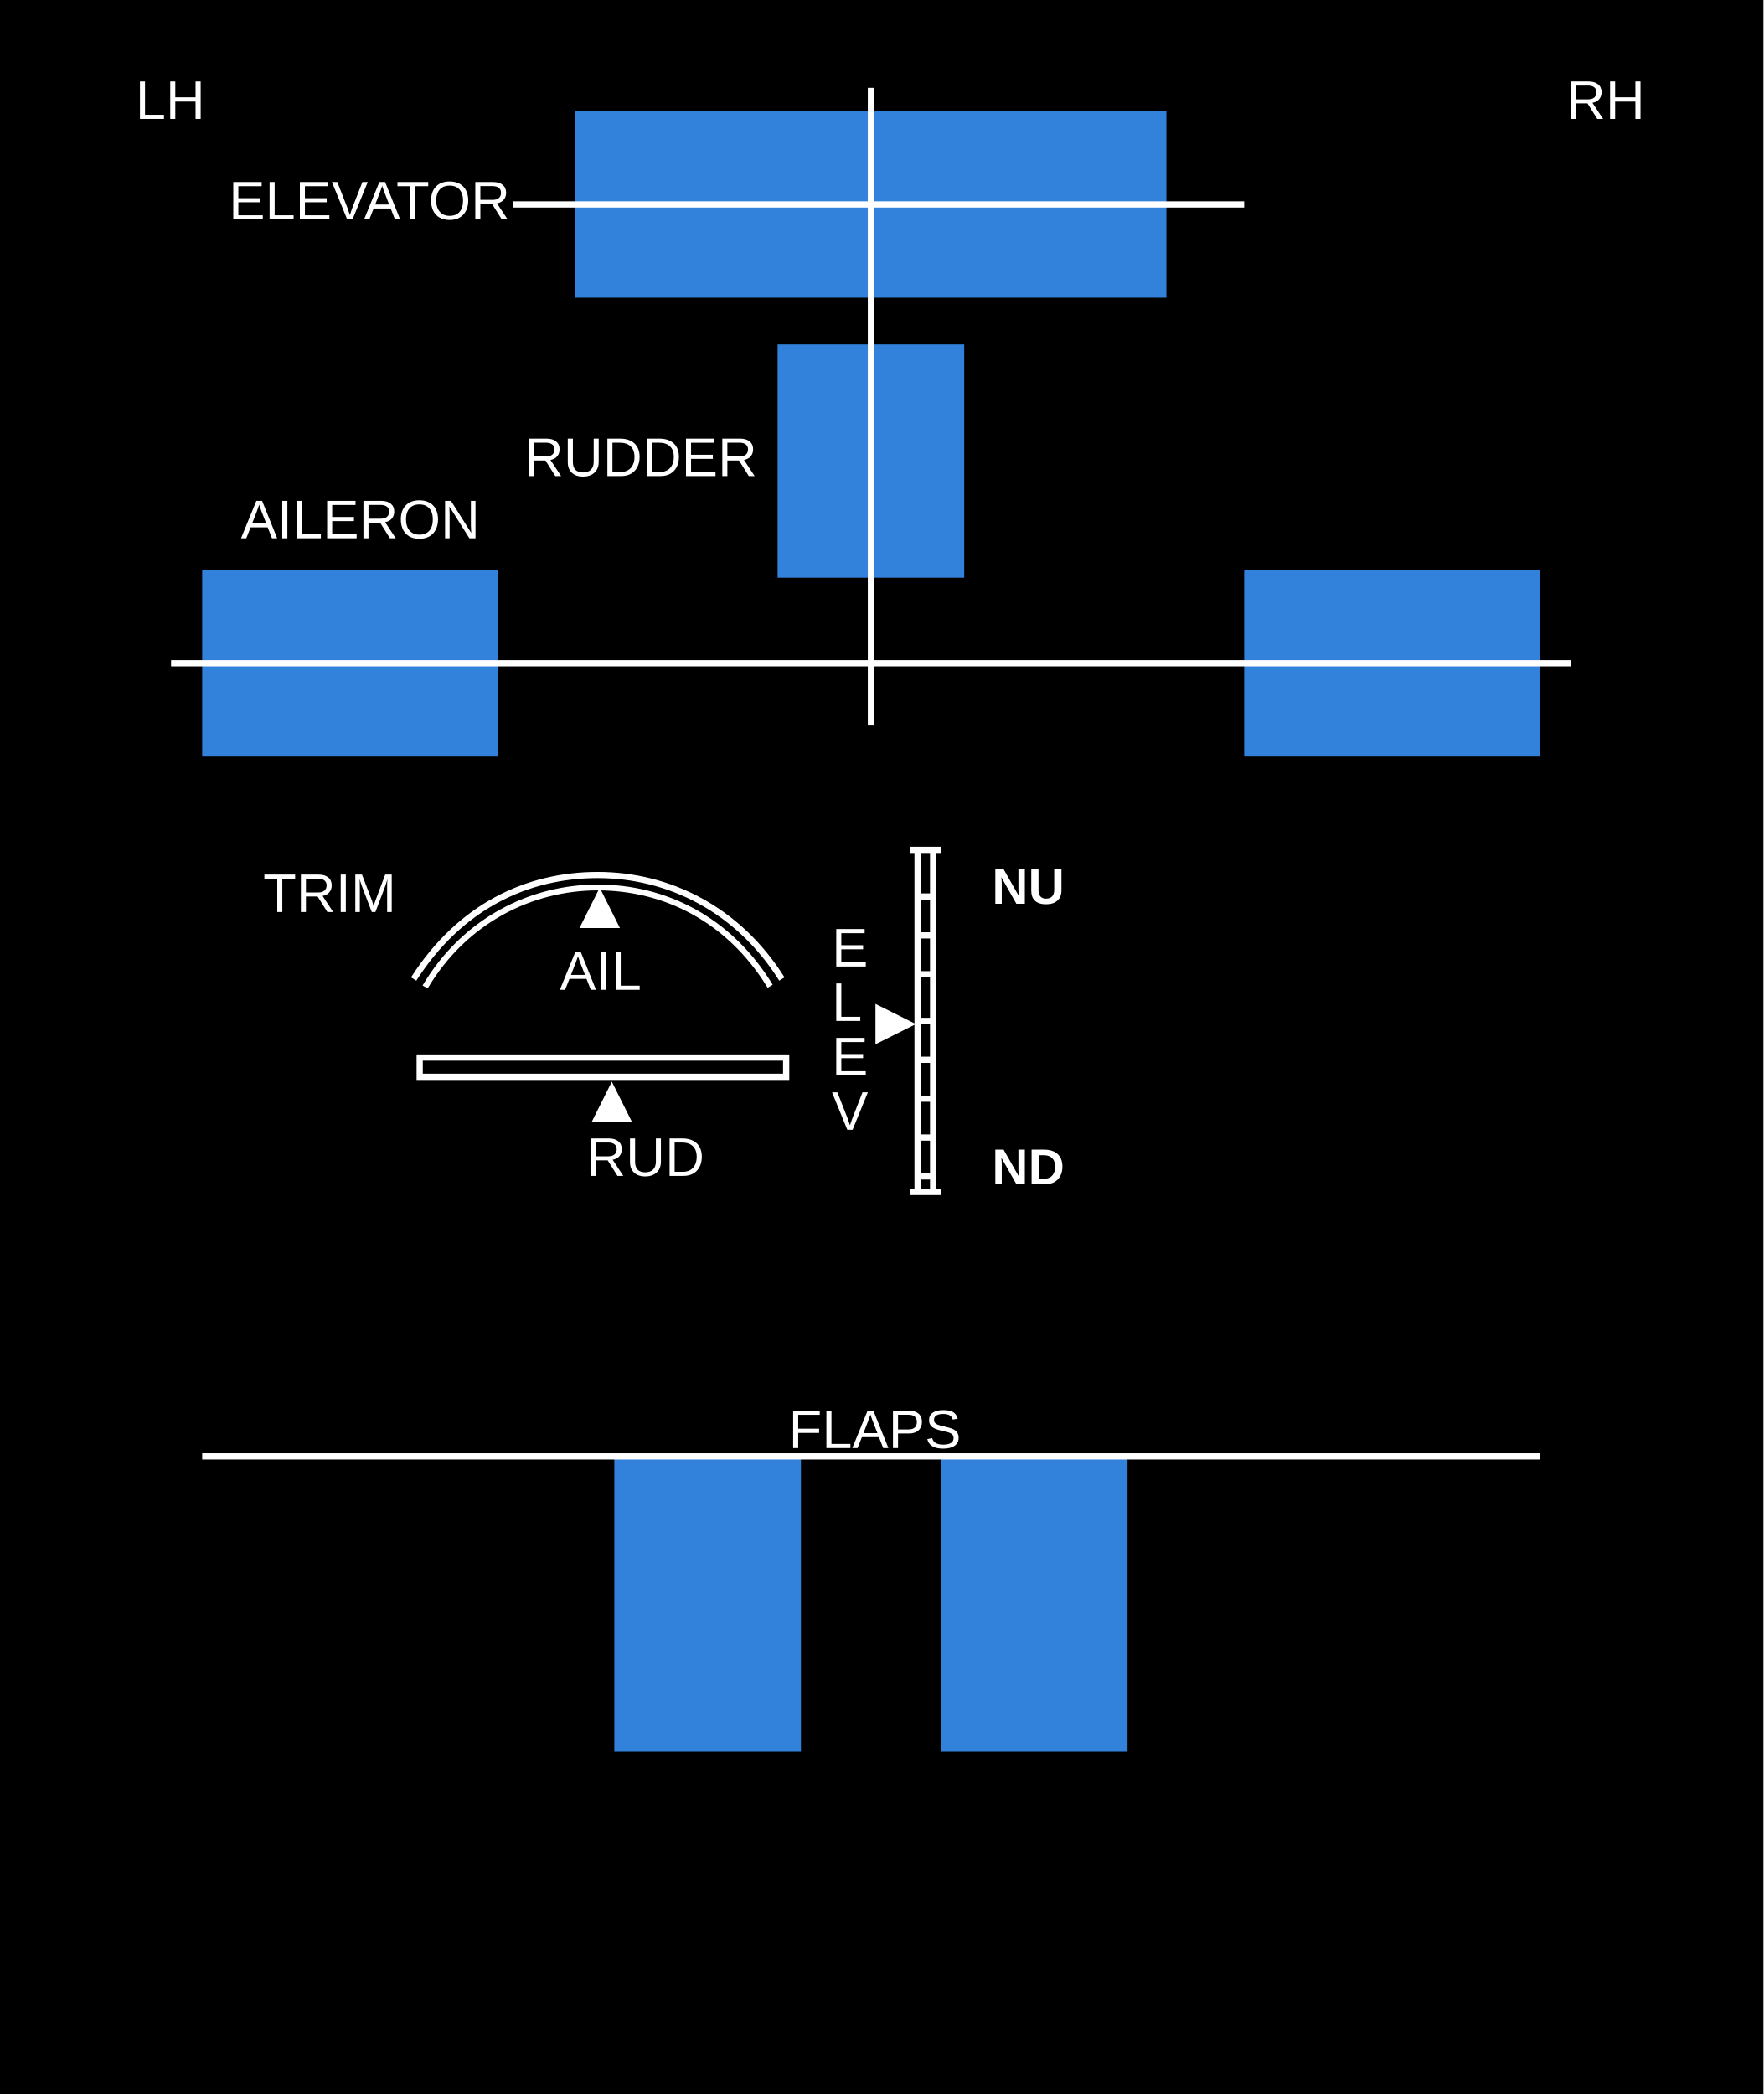
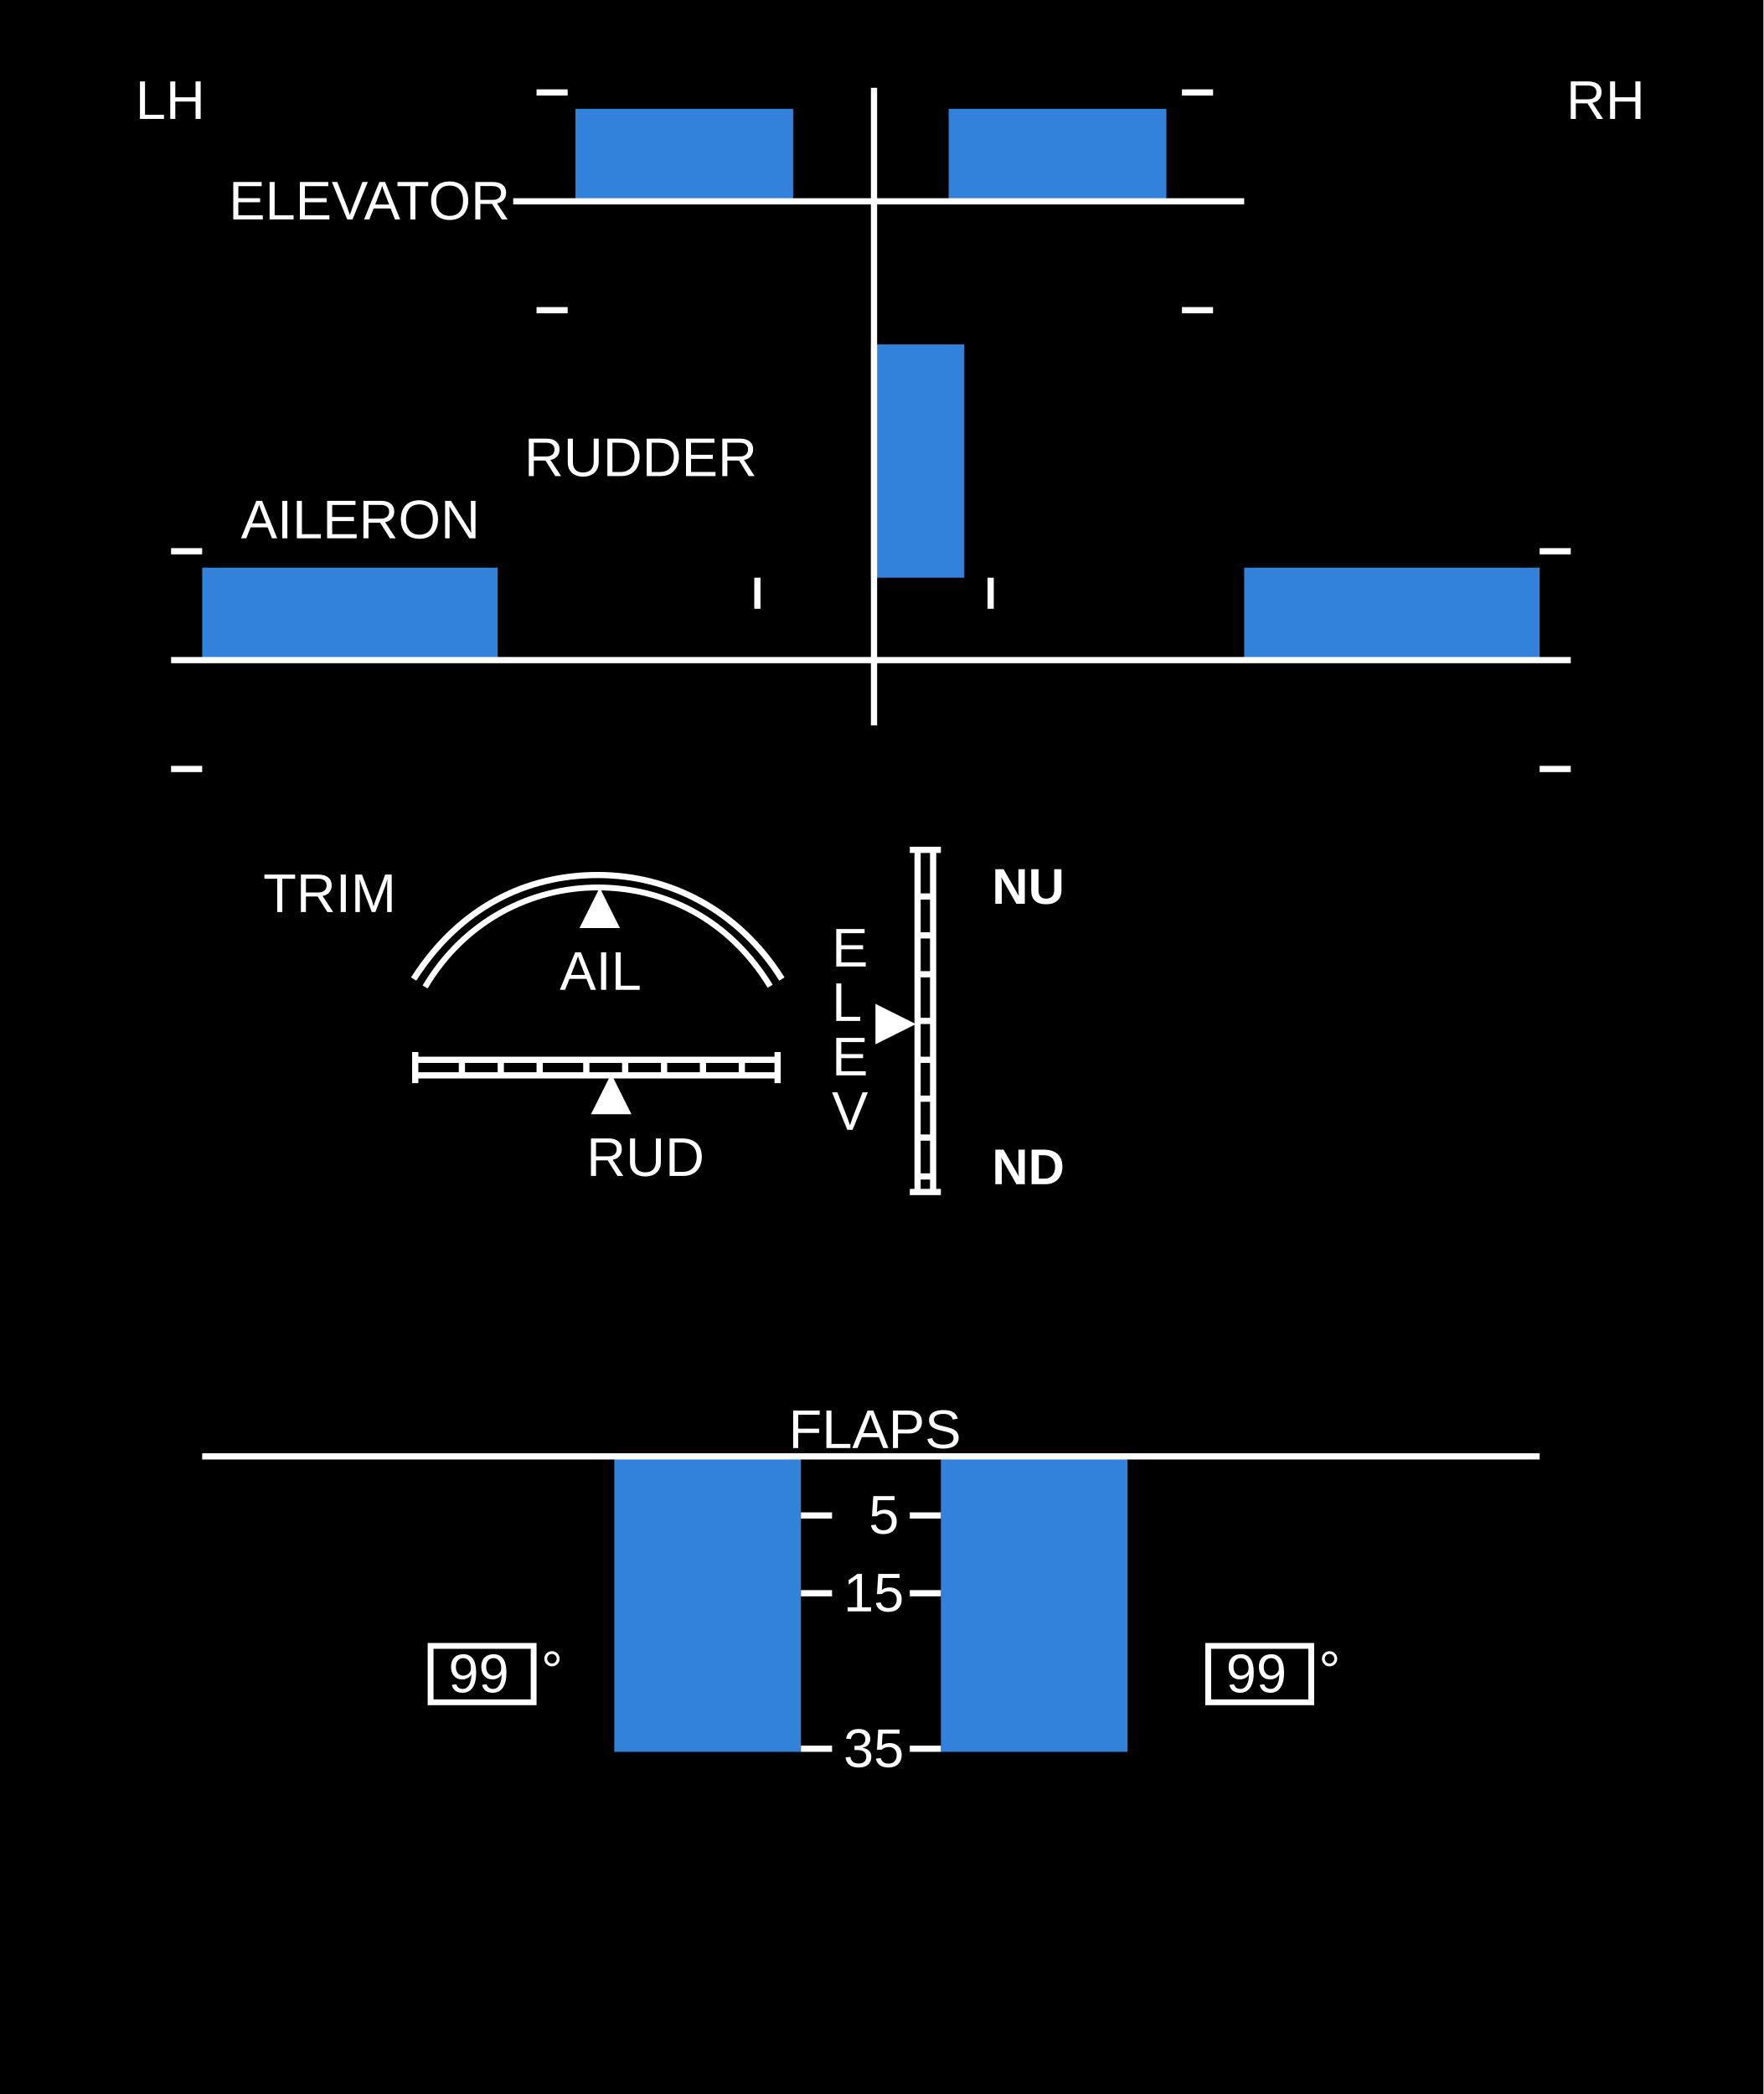
<svg xmlns="http://www.w3.org/2000/svg" viewBox="0 0 566.929 673.228" height="190mm" width="160mm" version="1.1" id="svg2">
  <defs id="defs6" />
  <rect y="1.3937162e-05" x="0" height="673.228" width="566.929" id="rect4268" style="fill:#000000;fill-opacity:1;stroke:none;stroke-width:3.796;stroke-miterlimit:4;stroke-dasharray:none;stroke-opacity:1" />
  <text xml:space="preserve" style="font-style:normal;font-variant:normal;font-weight:normal;font-stretch:normal;font-size:14.209px;line-height:125%;font-family:'Liberation Sans';-inkscape-font-specification:'Liberation Sans';text-align:start;letter-spacing:0px;word-spacing:0px;writing-mode:lr-tb;text-anchor:start;display:inline;fill:#ffffff;fill-opacity:1;stroke:none" x="318.92" y="290.571" id="textNu">
    <tspan style="font-style:normal;font-variant:normal;font-weight:bold;font-stretch:normal;font-size:16.146px;font-family:'Liberation Sans';-inkscape-font-specification:'Liberation Sans Bold';text-align:start;text-anchor:start" id="tspan3800-5-7-6-9-3-4" x="318.92" y="290.571">NU</tspan>
  </text>
  <text xml:space="preserve" style="font-style:normal;font-variant:normal;font-weight:normal;font-stretch:normal;font-size:14.209px;line-height:125%;font-family:'Liberation Sans';-inkscape-font-specification:'Liberation Sans';text-align:start;letter-spacing:0px;word-spacing:0px;writing-mode:lr-tb;text-anchor:start;display:inline;fill:#ffffff;fill-opacity:1;stroke:none" x="318.92" y="380.728" id="textNd">
    <tspan style="font-style:normal;font-variant:normal;font-weight:bold;font-stretch:normal;font-size:16.146px;font-family:'Liberation Sans';-inkscape-font-specification:'Liberation Sans Bold';text-align:start;text-anchor:start" id="tspan3800-5-7-6-9-3-4-0" x="318.92" y="380.728">ND</tspan>
  </text>
-   <rect transform="matrix(0,-1,1,0,0,0)" y="134.931" x="-346.2" height="117.822" width="6.196" id="rect4477-3" style="fill:none;fill-opacity:1;stroke:#ffffff;stroke-width:2;stroke-miterlimit:4;stroke-dasharray:none;stroke-opacity:1" />
-   <path id="trim_rudder" d="m 190.2,360.762 13,0 -6.5,-13 z" style="fill:#ffffff;fill-opacity:1;fill-rule:evenodd;stroke:none;stroke-width:4;stroke-linecap:butt;stroke-linejoin:miter;stroke-miterlimit:4;stroke-dasharray:none;stroke-opacity:1" />
+   <path id="trim_rudder" d="m 190,358.228 13,0 -6.5,-13 z" style="fill:#ffffff;fill-opacity:1;fill-rule:evenodd;stroke:none;stroke-width:4;stroke-linecap:butt;stroke-linejoin:miter;stroke-miterlimit:4;stroke-dasharray:none;stroke-opacity:1" />
  <g transform="matrix(1.003346,0,0,0.9921941,-221.3504,-126.8791)" id="g4368">
    <path style="fill:none;stroke:#ffffff;stroke-width:2;stroke-miterlimit:4;stroke-dasharray:none;stroke-opacity:1" d="m 353.155,445.114 c 14.813,-23.415 36.275,-33.705 58.997,-33.705 22.721,0 44.992,11.108 58.997,33.705" id="path4473-4-0-6-2-3" />
    <path style="fill:none;stroke:#ffffff;stroke-width:1.898;stroke-miterlimit:4;stroke-dasharray:none;stroke-opacity:1" d="m 356.826,447.692 c 12.629,-21.56 34.046,-32.244 55.326,-32.244 21.28,0 42.067,10.158 55.248,32.006" id="path4473-4-0-6-2-3-7" />
  </g>
  <path id="trim_aileron" d="m 186.305,298.374 13,0 -6.5,-13 z" style="fill:#ffffff;fill-opacity:1;fill-rule:evenodd;stroke:none;stroke-width:4;stroke-linecap:butt;stroke-linejoin:miter;stroke-miterlimit:4;stroke-dasharray:none;stroke-opacity:1" />
  <path id="trim_pitch" d="m 281.462,322.749 0,13 13,-6.5 z" style="fill:#ffffff;fill-opacity:1;fill-rule:evenodd;stroke:none;stroke-width:4;stroke-linecap:butt;stroke-linejoin:miter;stroke-miterlimit:4;stroke-dasharray:none;stroke-opacity:1" />
  <text xml:space="preserve" style="font-style:normal;font-variant:normal;font-weight:normal;font-stretch:normal;font-size:14.209px;line-height:125%;font-family:'Liberation Sans';-inkscape-font-specification:'Liberation Sans';text-align:start;letter-spacing:0px;word-spacing:0px;writing-mode:lr-tb;text-anchor:start;display:inline;fill:#ffffff;fill-opacity:1;stroke:none" x="84.607" y="293.228" id="textTrim">
    <tspan style="font-style:normal;font-variant:normal;font-weight:normal;font-stretch:normal;font-size:17.5px;font-family:'Liberation Sans';-inkscape-font-specification:'Liberation Sans';text-align:start;text-anchor:start" id="tspan3800-5-7-6" x="84.607" y="293.228">TRIM</tspan>
  </text>
  <text xml:space="preserve" style="font-style:normal;font-variant:normal;font-weight:normal;font-stretch:normal;font-size:14.209px;line-height:125%;font-family:'Liberation Sans';-inkscape-font-specification:'Liberation Sans';text-align:start;letter-spacing:0px;word-spacing:0px;writing-mode:lr-tb;text-anchor:start;display:inline;fill:#ffffff;fill-opacity:1;stroke:none" x="179.966" y="318.228" id="textAil">
    <tspan style="font-style:normal;font-variant:normal;font-weight:normal;font-stretch:normal;font-size:17.5px;font-family:'Liberation Sans';-inkscape-font-specification:'Liberation Sans';text-align:start;text-anchor:start" id="tspan3800-5-7-6-6" x="179.966" y="318.228">AIL</tspan>
  </text>
  <text xml:space="preserve" style="font-style:normal;font-variant:normal;font-weight:normal;font-stretch:normal;font-size:14.209px;line-height:125%;font-family:'Liberation Sans';-inkscape-font-specification:'Liberation Sans';text-align:start;letter-spacing:0px;word-spacing:0px;writing-mode:lr-tb;text-anchor:start;display:inline;fill:#ffffff;fill-opacity:1;stroke:none" x="188.564" y="378.057" id="textRud">
    <tspan style="font-style:normal;font-variant:normal;font-weight:normal;font-stretch:normal;font-size:17.5px;font-family:'Liberation Sans';-inkscape-font-specification:'Liberation Sans';text-align:start;text-anchor:start" id="tspan3800-5-7-6-6-5" x="188.564" y="378.057">RUD</tspan>
  </text>
  <text xml:space="preserve" style="font-style:normal;font-variant:normal;font-weight:normal;font-stretch:normal;font-size:14.209px;line-height:100%;font-family:'Liberation Sans';-inkscape-font-specification:'Liberation Sans';text-align:start;letter-spacing:0px;word-spacing:0px;writing-mode:lr-tb;text-anchor:start;display:inline;fill:#ffffff;fill-opacity:1;stroke:none" x="267.423" y="310.728" id="textElev">
    <tspan style="font-style:normal;font-variant:normal;font-weight:normal;font-stretch:normal;font-size:17.5px;line-height:100%;font-family:'Liberation Sans';-inkscape-font-specification:'Liberation Sans';text-align:start;text-anchor:start" id="tspan3800-5-7-6-6-5-5" x="267.423" y="310.728">E</tspan>
    <tspan id="tspan4208" style="font-style:normal;font-variant:normal;font-weight:normal;font-stretch:normal;font-size:17.5px;line-height:100%;font-family:'Liberation Sans';-inkscape-font-specification:'Liberation Sans';text-align:start;text-anchor:start" x="267.423" y="328.228">L</tspan>
    <tspan id="tspan4210" style="font-style:normal;font-variant:normal;font-weight:normal;font-stretch:normal;font-size:17.5px;line-height:100%;font-family:'Liberation Sans';-inkscape-font-specification:'Liberation Sans';text-align:start;text-anchor:start" x="267.423" y="345.728">E</tspan>
    <tspan id="tspan4212" style="font-style:normal;font-variant:normal;font-weight:normal;font-stretch:normal;font-size:17.5px;line-height:100%;font-family:'Liberation Sans';-inkscape-font-specification:'Liberation Sans';text-align:start;text-anchor:start" x="267.423" y="363.228">V</tspan>
  </text>
  <g id="g4238">
    <path style="fill:none;fill-rule:evenodd;stroke:#ffffff;stroke-width:2;stroke-linecap:butt;stroke-linejoin:miter;stroke-opacity:1;stroke-miterlimit:4;stroke-dasharray:none" d="m 295,273.228 0,110" id="path4214" />
    <path style="fill:none;fill-rule:evenodd;stroke:#ffffff;stroke-width:2;stroke-linecap:butt;stroke-linejoin:miter;stroke-opacity:1;stroke-miterlimit:4;stroke-dasharray:none" d="m 300,383.228 0,-110" id="path4218" />
    <path style="fill:none;fill-rule:evenodd;stroke:#ffffff;stroke-width:2;stroke-linecap:butt;stroke-linejoin:miter;stroke-opacity:1;stroke-miterlimit:4;stroke-dasharray:none" d="m 292.5,273.228 10,0" id="path4220" />
    <path style="fill:none;fill-rule:evenodd;stroke:#ffffff;stroke-width:2;stroke-linecap:butt;stroke-linejoin:miter;stroke-opacity:1;stroke-miterlimit:4;stroke-dasharray:none" d="m 292.5,383.228 10,0" id="path4216" />
    <path style="fill:none;fill-rule:evenodd;stroke:#ffffff;stroke-width:2;stroke-linecap:butt;stroke-linejoin:miter;stroke-opacity:1;stroke-miterlimit:4;stroke-dasharray:none" d="m 295,288.228 5,0" id="path4222" />
    <path style="fill:none;fill-rule:evenodd;stroke:#ffffff;stroke-width:2;stroke-linecap:butt;stroke-linejoin:miter;stroke-opacity:1;stroke-miterlimit:4;stroke-dasharray:none" d="m 295,300.728 5,0" id="path4224" />
    <path style="fill:none;fill-rule:evenodd;stroke:#ffffff;stroke-width:2;stroke-linecap:butt;stroke-linejoin:miter;stroke-opacity:1;stroke-miterlimit:4;stroke-dasharray:none" d="m 295,313.228 5.052,0" id="path4226" />
    <path style="fill:none;fill-rule:evenodd;stroke:#ffffff;stroke-width:2;stroke-linecap:butt;stroke-linejoin:miter;stroke-opacity:1;stroke-miterlimit:4;stroke-dasharray:none" d="m 295,328.228 5,0" id="path4228" />
    <path style="fill:none;fill-rule:evenodd;stroke:#ffffff;stroke-width:2;stroke-linecap:butt;stroke-linejoin:miter;stroke-opacity:1;stroke-miterlimit:4;stroke-dasharray:none" d="m 295,340.728 5,0" id="path4230" />
    <path style="fill:none;fill-rule:evenodd;stroke:#ffffff;stroke-width:2;stroke-linecap:butt;stroke-linejoin:miter;stroke-opacity:1;stroke-miterlimit:4;stroke-dasharray:none" d="m 295,353.228 5,0" id="path4232" />
    <path style="fill:none;fill-rule:evenodd;stroke:#ffffff;stroke-width:2;stroke-linecap:butt;stroke-linejoin:miter;stroke-opacity:1;stroke-miterlimit:4;stroke-dasharray:none" d="m 295,365.728 5,0" id="path4234" />
    <path style="fill:none;fill-rule:evenodd;stroke:#ffffff;stroke-width:2;stroke-linecap:butt;stroke-linejoin:miter;stroke-opacity:1;stroke-miterlimit:4;stroke-dasharray:none" d="m 295,378.228 5,0" id="path4236" />
  </g>
  <text xml:space="preserve" style="font-style:normal;font-variant:normal;font-weight:normal;font-stretch:normal;font-size:14.209px;line-height:125%;font-family:'Liberation Sans';-inkscape-font-specification:'Liberation Sans';text-align:start;letter-spacing:0px;word-spacing:0px;writing-mode:lr-tb;text-anchor:start;display:inline;fill:#ffffff;fill-opacity:1;stroke:none" x="253.564" y="465.557" id="textFlaps">
    <tspan style="font-style:normal;font-variant:normal;font-weight:normal;font-stretch:normal;font-size:17.5px;font-family:'Liberation Sans';-inkscape-font-specification:'Liberation Sans';text-align:start;text-anchor:start" id="tspan3800-5-7-6-6-5-2" x="253.564" y="465.557">FLAPS</tspan>
  </text>
  <text xml:space="preserve" style="font-style:normal;font-variant:normal;font-weight:normal;font-stretch:normal;font-size:14.209px;line-height:125%;font-family:'Liberation Sans';-inkscape-font-specification:'Liberation Sans';text-align:start;letter-spacing:0px;word-spacing:0px;writing-mode:lr-tb;text-anchor:start;display:inline;fill:#ffffff;fill-opacity:1;stroke:none" x="43.564" y="38.228" id="textLh">
    <tspan id="tspan4296" style="font-style:normal;font-variant:normal;font-weight:normal;font-stretch:normal;font-size:17.5px;font-family:'Liberation Sans';-inkscape-font-specification:'Liberation Sans';text-align:start;text-anchor:start" x="43.564" y="38.228">LH</tspan>
  </text>
  <text xml:space="preserve" style="font-style:normal;font-variant:normal;font-weight:normal;font-stretch:normal;font-size:14.209px;line-height:125%;font-family:'Liberation Sans';-inkscape-font-specification:'Liberation Sans';text-align:start;letter-spacing:0px;word-spacing:0px;writing-mode:lr-tb;text-anchor:start;display:inline;fill:#ffffff;fill-opacity:1;stroke:none" x="503.564" y="38.228" id="textRh">
    <tspan style="font-style:normal;font-variant:normal;font-weight:normal;font-stretch:normal;font-size:17.5px;font-family:'Liberation Sans';-inkscape-font-specification:'Liberation Sans';text-align:start;text-anchor:start" id="tspan3800-5-7-6-9" x="503.564" y="38.228">RH</tspan>
  </text>
  <text xml:space="preserve" style="font-style:normal;font-variant:normal;font-weight:normal;font-stretch:normal;font-size:14.209px;line-height:125%;font-family:'Liberation Sans';-inkscape-font-specification:'Liberation Sans';text-align:start;letter-spacing:0px;word-spacing:0px;writing-mode:lr-tb;text-anchor:start;display:inline;fill:#ffffff;fill-opacity:1;stroke:none" x="73.564" y="70.557" id="textElevator">
    <tspan id="tspan4296-6" style="font-style:normal;font-variant:normal;font-weight:normal;font-stretch:normal;font-size:17.5px;font-family:'Liberation Sans';-inkscape-font-specification:'Liberation Sans';text-align:start;text-anchor:start" x="73.564" y="70.557">ELEVATOR</tspan>
  </text>
  <text xml:space="preserve" style="font-style:normal;font-variant:normal;font-weight:normal;font-stretch:normal;font-size:14.209px;line-height:125%;font-family:'Liberation Sans';-inkscape-font-specification:'Liberation Sans';text-align:start;letter-spacing:0px;word-spacing:0px;writing-mode:lr-tb;text-anchor:start;display:inline;fill:#ffffff;fill-opacity:1;stroke:none" x="168.564" y="153.057" id="textRudder">
    <tspan id="tspan4296-62" style="font-style:normal;font-variant:normal;font-weight:normal;font-stretch:normal;font-size:17.5px;font-family:'Liberation Sans';-inkscape-font-specification:'Liberation Sans';text-align:start;text-anchor:start" x="168.564" y="153.057">RUDDER</tspan>
  </text>
  <text xml:space="preserve" style="font-style:normal;font-variant:normal;font-weight:normal;font-stretch:normal;font-size:14.209px;line-height:125%;font-family:'Liberation Sans';-inkscape-font-specification:'Liberation Sans';text-align:start;letter-spacing:0px;word-spacing:0px;writing-mode:lr-tb;text-anchor:start;display:inline;fill:#ffffff;fill-opacity:1;stroke:none" x="77.466" y="173.057" id="textAileron">
    <tspan id="tspan4296-1" style="font-style:normal;font-variant:normal;font-weight:normal;font-stretch:normal;font-size:17.5px;font-family:'Liberation Sans';-inkscape-font-specification:'Liberation Sans';text-align:start;text-anchor:start" x="77.466" y="173.057">AILERON</tspan>
  </text>
-   <rect style="fill:#3282dc;fill-opacity:1;stroke:none;stroke-width:3;stroke-miterlimit:4;stroke-dasharray:none;stroke-opacity:1" id="indicator_ail_lp" width="95" height="30" x="65" y="183.228" />
-   <rect style="fill:#3282dc;fill-opacity:1;stroke:none;stroke-width:3;stroke-miterlimit:4;stroke-dasharray:none;stroke-opacity:1" id="indicator_ail_ln" width="95" height="30" x="65" y="213.228" />
-   <rect style="fill:#3282dc;fill-opacity:1;stroke:none;stroke-width:3;stroke-miterlimit:4;stroke-dasharray:none;stroke-opacity:1" id="indicator_ail_rp" width="95" height="30" x="400" y="183.228" />
-   <rect style="fill:#3282dc;fill-opacity:1;stroke:none;stroke-width:3;stroke-miterlimit:4;stroke-dasharray:none;stroke-opacity:1" id="indicator_ail_rn" width="95" height="30" x="400" y="213.228" />
-   <path id="path4185" d="m 55,213.228 450,0" style="fill:none;fill-rule:evenodd;stroke:#ffffff;stroke-width:2;stroke-linecap:butt;stroke-linejoin:miter;stroke-opacity:1;stroke-miterlimit:4;stroke-dasharray:none" />
-   <rect style="fill:#3282dc;fill-opacity:1;stroke:none;stroke-width:3;stroke-miterlimit:4;stroke-dasharray:none;stroke-opacity:1" id="indicator_elev_lp" width="95" height="30" x="185" y="35.728" />
-   <rect style="fill:#3282dc;fill-opacity:1;stroke:none;stroke-width:3;stroke-miterlimit:4;stroke-dasharray:none;stroke-opacity:1" id="indicator_elev_rp" width="95" height="30" x="280" y="35.728" />
-   <rect style="fill:#3282dc;fill-opacity:1;stroke:none;stroke-width:3;stroke-miterlimit:4;stroke-dasharray:none;stroke-opacity:1" id="indicator_elev_ln" width="95" height="30" x="185" y="65.728" />
-   <rect style="fill:#3282dc;fill-opacity:1;stroke:none;stroke-width:3;stroke-miterlimit:4;stroke-dasharray:none;stroke-opacity:1" id="indicator_elev_rn" width="95" height="30" x="280" y="65.728" />
-   <path id="path4181" d="m 165,65.728 235,0" style="fill:none;fill-rule:evenodd;stroke:#ffffff;stroke-width:2;stroke-linecap:butt;stroke-linejoin:miter;stroke-opacity:1;stroke-miterlimit:4;stroke-dasharray:none" />
-   <rect style="fill:#3282dc;fill-opacity:1;stroke:none;stroke-width:3;stroke-miterlimit:4;stroke-dasharray:none;stroke-opacity:1" id="indicator_rud_l" width="30" height="75" x="250" y="110.728" />
-   <rect style="fill:#3282dc;fill-opacity:1;stroke:none;stroke-width:3;stroke-miterlimit:4;stroke-dasharray:none;stroke-opacity:1" id="indicator_rud_r" width="30" height="75" x="280" y="110.728" />
-   <path id="path4183" d="m 280,28.228 0,205" style="fill:none;fill-rule:evenodd;stroke:#ffffff;stroke-width:2;stroke-linecap:butt;stroke-linejoin:miter;stroke-opacity:1;stroke-miterlimit:4;stroke-dasharray:none" />
-   <rect style="fill:#3282dc;fill-opacity:1;stroke:none;stroke-width:3;stroke-miterlimit:4;stroke-dasharray:none;stroke-opacity:1" id="indicator_flaps_l" width="60" height="95" x="197.5" y="468.228" />
-   <rect style="fill:#3282dc;fill-opacity:1;stroke:none;stroke-width:3;stroke-miterlimit:4;stroke-dasharray:none;stroke-opacity:1" id="indicator_flaps_r" width="60" height="95" x="302.5" y="468.228" />
+   <rect style="fill:#3282dc;fill-opacity:1;stroke:none;stroke-width:3;stroke-miterlimit:4;stroke-dasharray:none;stroke-opacity:1" id="indicator_ail1" width="95" height="30" x="65" y="182.5" />
+   <rect style="fill:#3282dc;fill-opacity:1;stroke:none;stroke-width:3;stroke-miterlimit:4;stroke-dasharray:none;stroke-opacity:1" id="indicator_ail2" width="95" height="30" x="400" y="182.5" />
+   <path id="path4185" d="m 55,212.228 450,0" style="fill:none;fill-rule:evenodd;stroke:#ffffff;stroke-width:2;stroke-linecap:butt;stroke-linejoin:miter;stroke-miterlimit:4;stroke-dasharray:none;stroke-opacity:1" />
+   <rect style="fill:#3282dc;fill-opacity:1;stroke:none;stroke-width:3;stroke-miterlimit:4;stroke-dasharray:none;stroke-opacity:1" id="indicator_elev1" width="70" height="30" x="185" y="35" />
+   <rect style="fill:#3282dc;fill-opacity:1;stroke:none;stroke-width:3;stroke-miterlimit:4;stroke-dasharray:none;stroke-opacity:1" id="indicator_elev2" width="70" height="30" x="305" y="35" />
+   <path id="path4181" d="m 165,64.728 235,0" style="fill:none;fill-rule:evenodd;stroke:#ffffff;stroke-width:2;stroke-linecap:butt;stroke-linejoin:miter;stroke-miterlimit:4;stroke-dasharray:none;stroke-opacity:1" />
+   <rect style="fill:#3282dc;fill-opacity:1;stroke:none;stroke-width:3;stroke-miterlimit:4;stroke-dasharray:none;stroke-opacity:1" id="indicator_rud" width="30" height="75" x="280" y="110.728" />
+   <path id="path4183" d="m 281,28.228 0,205" style="fill:none;fill-rule:evenodd;stroke:#ffffff;stroke-width:2;stroke-linecap:butt;stroke-linejoin:miter;stroke-miterlimit:4;stroke-dasharray:none;stroke-opacity:1" />
+   <rect style="fill:#3282dc;fill-opacity:1;stroke:none;stroke-width:3;stroke-miterlimit:4;stroke-dasharray:none;stroke-opacity:1" id="indicator_flaps1" width="60" height="95" x="197.5" y="468.228" />
+   <rect style="fill:#3282dc;fill-opacity:1;stroke:none;stroke-width:3;stroke-miterlimit:4;stroke-dasharray:none;stroke-opacity:1" id="indicator_flaps2" width="60" height="95" x="302.5" y="468.228" />
  <path id="path4187" d="m 65,468.228 430,0" style="fill:none;fill-rule:evenodd;stroke:#ffffff;stroke-width:2;stroke-linecap:butt;stroke-linejoin:miter;stroke-opacity:1;stroke-miterlimit:4;stroke-dasharray:none" />
+   <path style="fill:none;fill-rule:evenodd;stroke:#ffffff;stroke-width:2;stroke-linecap:butt;stroke-linejoin:miter;stroke-miterlimit:4;stroke-dasharray:none;stroke-opacity:1" d="m 172.5,99.728 10,0" id="path4322" />
+   <path style="fill:none;fill-rule:evenodd;stroke:#ffffff;stroke-width:2;stroke-linecap:butt;stroke-linejoin:miter;stroke-miterlimit:4;stroke-dasharray:none;stroke-opacity:1" d="m 172.5,29.728 10,0" id="path4322-3" />
+   <path style="fill:none;fill-rule:evenodd;stroke:#ffffff;stroke-width:2;stroke-linecap:butt;stroke-linejoin:miter;stroke-miterlimit:4;stroke-dasharray:none;stroke-opacity:1" d="m 380,99.728 10,0" id="path4322-6" />
+   <path style="fill:none;fill-rule:evenodd;stroke:#ffffff;stroke-width:2;stroke-linecap:butt;stroke-linejoin:miter;stroke-miterlimit:4;stroke-dasharray:none;stroke-opacity:1" d="m 380,29.728 10,0" id="path4322-7" />
+   <text xml:space="preserve" style="font-style:normal;font-variant:normal;font-weight:normal;font-stretch:normal;font-size:14.209px;line-height:125%;font-family:'Liberation Sans';-inkscape-font-specification:'Liberation Sans';text-align:start;letter-spacing:0px;word-spacing:0px;writing-mode:lr-tb;text-anchor:start;display:inline;fill:#ffffff;fill-opacity:1;stroke:none" x="279.299" y="493.057" id="flaps5">
+     <tspan id="tspan4296-62-3" style="font-style:normal;font-variant:normal;font-weight:normal;font-stretch:normal;font-size:17.5px;font-family:'Liberation Sans';-inkscape-font-specification:'Liberation Sans';text-align:start;text-anchor:start" x="279.299" y="493.057">5</tspan>
+   </text>
+   <text xml:space="preserve" style="font-style:normal;font-variant:normal;font-weight:normal;font-stretch:normal;font-size:14.209px;line-height:125%;font-family:'Liberation Sans';-inkscape-font-specification:'Liberation Sans';text-align:start;letter-spacing:0px;word-spacing:0px;writing-mode:lr-tb;text-anchor:start;display:inline;fill:#ffffff;fill-opacity:1;stroke:none" x="271.167" y="518.057" id="flaps5-5">
+     <tspan id="tspan4296-62-3-6" style="font-style:normal;font-variant:normal;font-weight:normal;font-stretch:normal;font-size:17.5px;font-family:'Liberation Sans';-inkscape-font-specification:'Liberation Sans';text-align:start;text-anchor:start" x="271.167" y="518.057">15</tspan>
+   </text>
+   <text xml:space="preserve" style="font-style:normal;font-variant:normal;font-weight:normal;font-stretch:normal;font-size:14.209px;line-height:125%;font-family:'Liberation Sans';-inkscape-font-specification:'Liberation Sans';text-align:start;letter-spacing:0px;word-spacing:0px;writing-mode:lr-tb;text-anchor:start;display:inline;fill:#ffffff;fill-opacity:1;stroke:none" x="271.167" y="568.087" id="flaps5-5-2">
+     <tspan id="tspan4296-62-3-6-9" style="font-style:normal;font-variant:normal;font-weight:normal;font-stretch:normal;font-size:17.5px;font-family:'Liberation Sans';-inkscape-font-specification:'Liberation Sans';text-align:start;text-anchor:start" x="271.167" y="568.087">35</tspan>
+   </text>
+   <g id="g4452">
+     <text id="readout_flaps1" y="544.057" x="144.18" style="font-style:normal;font-variant:normal;font-weight:normal;font-stretch:normal;font-size:14.209px;line-height:125%;font-family:'Liberation Sans';-inkscape-font-specification:'Liberation Sans';text-align:start;letter-spacing:0px;word-spacing:0px;writing-mode:lr-tb;text-anchor:start;display:inline;fill:#ffffff;fill-opacity:1;stroke:none" xml:space="preserve">
+       <tspan y="544.057" x="144.18" style="font-style:normal;font-variant:normal;font-weight:normal;font-stretch:normal;font-size:17.5px;font-family:'Liberation Sans';-inkscape-font-specification:'Liberation Sans';text-align:start;text-anchor:start" id="tspan4296-62-3-6-9-2">99</tspan>
+     </text>
+     <rect y="529.163" x="138.435" height="18.13" width="33.13" id="rect4432" style="fill:none;fill-opacity:1;stroke:#ffffff;stroke-width:1.87;stroke-miterlimit:4;stroke-dasharray:none;stroke-opacity:1" />
+     <text id="flaps_deg1" y="543.077" x="173.958" style="font-style:normal;font-variant:normal;font-weight:normal;font-stretch:normal;font-size:14.209px;line-height:125%;font-family:'Liberation Sans';-inkscape-font-specification:'Liberation Sans';text-align:start;letter-spacing:0px;word-spacing:0px;writing-mode:lr-tb;text-anchor:start;display:inline;fill:#ffffff;fill-opacity:1;stroke:none" xml:space="preserve">
+       <tspan y="543.077" x="173.958" style="font-style:normal;font-variant:normal;font-weight:normal;font-stretch:normal;font-size:17.5px;font-family:'Liberation Sans';-inkscape-font-specification:'Liberation Sans';text-align:start;text-anchor:start" id="tspan4296-62-3-6-9-2-0">°</tspan>
+     </text>
+   </g>
+   <g id="g4494">
+     <text id="readout_flaps2" y="544.057" x="394.18" style="font-style:normal;font-variant:normal;font-weight:normal;font-stretch:normal;font-size:14.209px;line-height:125%;font-family:'Liberation Sans';-inkscape-font-specification:'Liberation Sans';text-align:start;letter-spacing:0px;word-spacing:0px;writing-mode:lr-tb;text-anchor:start;display:inline;fill:#ffffff;fill-opacity:1;stroke:none" xml:space="preserve">
+       <tspan y="544.057" x="394.18" style="font-style:normal;font-variant:normal;font-weight:normal;font-stretch:normal;font-size:17.5px;font-family:'Liberation Sans';-inkscape-font-specification:'Liberation Sans';text-align:start;text-anchor:start" id="tspan4296-62-3-6-9-2-6">99</tspan>
+     </text>
+     <rect y="529.163" x="388.435" height="18.13" width="33.13" id="rect4432-0" style="fill:none;fill-opacity:1;stroke:#ffffff;stroke-width:1.87;stroke-miterlimit:4;stroke-dasharray:none;stroke-opacity:1" />
+     <text id="flaps_deg2" y="543.077" x="423.958" style="font-style:normal;font-variant:normal;font-weight:normal;font-stretch:normal;font-size:14.209px;line-height:125%;font-family:'Liberation Sans';-inkscape-font-specification:'Liberation Sans';text-align:start;letter-spacing:0px;word-spacing:0px;writing-mode:lr-tb;text-anchor:start;display:inline;fill:#ffffff;fill-opacity:1;stroke:none" xml:space="preserve">
+       <tspan y="543.077" x="423.958" style="font-style:normal;font-variant:normal;font-weight:normal;font-stretch:normal;font-size:17.5px;font-family:'Liberation Sans';-inkscape-font-specification:'Liberation Sans';text-align:start;text-anchor:start" id="tspan4296-62-3-6-9-2-0-2">°</tspan>
+     </text>
+   </g>
+   <g id="g4564">
+     <path style="fill:none;fill-rule:evenodd;stroke:#ffffff;stroke-width:2;stroke-linecap:butt;stroke-linejoin:miter;stroke-miterlimit:4;stroke-dasharray:none;stroke-opacity:1" d="m 133.5,345.728 116.5,0" id="path4214-1" />
+     <path style="fill:none;fill-rule:evenodd;stroke:#ffffff;stroke-width:2;stroke-linecap:butt;stroke-linejoin:miter;stroke-miterlimit:4;stroke-dasharray:none;stroke-opacity:1" d="m 250,340.728 -116.5,0" id="path4218-8" />
+     <path style="fill:none;fill-rule:evenodd;stroke:#ffffff;stroke-width:2;stroke-linecap:butt;stroke-linejoin:miter;stroke-miterlimit:4;stroke-dasharray:none;stroke-opacity:1" d="m 133.5,348.228 0,-10" id="path4220-7" />
+     <path style="fill:none;fill-rule:evenodd;stroke:#ffffff;stroke-width:2;stroke-linecap:butt;stroke-linejoin:miter;stroke-miterlimit:4;stroke-dasharray:none;stroke-opacity:1" d="m 250,348.228 0,-10" id="path4216-9" />
+     <path style="fill:none;fill-rule:evenodd;stroke:#ffffff;stroke-width:2;stroke-linecap:butt;stroke-linejoin:miter;stroke-miterlimit:4;stroke-dasharray:none;stroke-opacity:1" d="m 148.5,345.728 0,-5" id="path4222-2" />
+     <path style="fill:none;fill-rule:evenodd;stroke:#ffffff;stroke-width:2;stroke-linecap:butt;stroke-linejoin:miter;stroke-miterlimit:4;stroke-dasharray:none;stroke-opacity:1" d="m 161,345.728 0,-5" id="path4224-0" />
+     <path style="fill:none;fill-rule:evenodd;stroke:#ffffff;stroke-width:2;stroke-linecap:butt;stroke-linejoin:miter;stroke-miterlimit:4;stroke-dasharray:none;stroke-opacity:1" d="m 173.5,345.728 0,-5.052" id="path4226-2" />
+     <path style="fill:none;fill-rule:evenodd;stroke:#ffffff;stroke-width:2;stroke-linecap:butt;stroke-linejoin:miter;stroke-miterlimit:4;stroke-dasharray:none;stroke-opacity:1" d="m 188.5,345.728 0,-5" id="path4228-3" />
+     <path style="fill:none;fill-rule:evenodd;stroke:#ffffff;stroke-width:2;stroke-linecap:butt;stroke-linejoin:miter;stroke-miterlimit:4;stroke-dasharray:none;stroke-opacity:1" d="m 201,345.728 0,-5" id="path4230-7" />
+     <path style="fill:none;fill-rule:evenodd;stroke:#ffffff;stroke-width:2;stroke-linecap:butt;stroke-linejoin:miter;stroke-miterlimit:4;stroke-dasharray:none;stroke-opacity:1" d="m 213.5,345.728 0,-5" id="path4232-5" />
+     <path style="fill:none;fill-rule:evenodd;stroke:#ffffff;stroke-width:2;stroke-linecap:butt;stroke-linejoin:miter;stroke-miterlimit:4;stroke-dasharray:none;stroke-opacity:1" d="m 226,345.728 0,-5" id="path4234-9" />
+     <path style="fill:none;fill-rule:evenodd;stroke:#ffffff;stroke-width:2;stroke-linecap:butt;stroke-linejoin:miter;stroke-miterlimit:4;stroke-dasharray:none;stroke-opacity:1" d="m 238.5,345.728 0,-5" id="path4236-2" />
+   </g>
+   <path style="fill:none;fill-rule:evenodd;stroke:#ffffff;stroke-width:2;stroke-linecap:butt;stroke-linejoin:miter;stroke-miterlimit:4;stroke-dasharray:none;stroke-opacity:1" d="m 55,177.228 10,0" id="path4322-2" />
+   <path style="fill:none;fill-rule:evenodd;stroke:#ffffff;stroke-width:2;stroke-linecap:butt;stroke-linejoin:miter;stroke-miterlimit:4;stroke-dasharray:none;stroke-opacity:1" d="m 55,247.228 10,0" id="path4322-8" />
+   <path style="fill:none;fill-rule:evenodd;stroke:#ffffff;stroke-width:2;stroke-linecap:butt;stroke-linejoin:miter;stroke-miterlimit:4;stroke-dasharray:none;stroke-opacity:1" d="m 495,177.228 10,0" id="path4322-9" />
+   <path style="fill:none;fill-rule:evenodd;stroke:#ffffff;stroke-width:2;stroke-linecap:butt;stroke-linejoin:miter;stroke-miterlimit:4;stroke-dasharray:none;stroke-opacity:1" d="m 495,247.228 10,0" id="path4322-73" />
+   <path style="fill:none;fill-rule:evenodd;stroke:#ffffff;stroke-width:2;stroke-linecap:butt;stroke-linejoin:miter;stroke-miterlimit:4;stroke-dasharray:none;stroke-opacity:1" d="m 257.5,487.228 10,0" id="path4322-61" />
+   <path style="fill:none;fill-rule:evenodd;stroke:#ffffff;stroke-width:2;stroke-linecap:butt;stroke-linejoin:miter;stroke-miterlimit:4;stroke-dasharray:none;stroke-opacity:1" d="m 257.5,512.228 10,0" id="path4322-29" />
+   <path style="fill:none;fill-rule:evenodd;stroke:#ffffff;stroke-width:2;stroke-linecap:butt;stroke-linejoin:miter;stroke-miterlimit:4;stroke-dasharray:none;stroke-opacity:1" d="m 257.5,562.228 10,0" id="path4322-31" />
+   <path style="fill:none;fill-rule:evenodd;stroke:#ffffff;stroke-width:2;stroke-linecap:butt;stroke-linejoin:miter;stroke-miterlimit:4;stroke-dasharray:none;stroke-opacity:1" d="m 292.5,487.228 10,0" id="path4322-94" />
+   <path style="fill:none;fill-rule:evenodd;stroke:#ffffff;stroke-width:2;stroke-linecap:butt;stroke-linejoin:miter;stroke-miterlimit:4;stroke-dasharray:none;stroke-opacity:1" d="m 292.5,512.228 10,0" id="path4322-78" />
+   <path style="fill:none;fill-rule:evenodd;stroke:#ffffff;stroke-width:2;stroke-linecap:butt;stroke-linejoin:miter;stroke-miterlimit:4;stroke-dasharray:none;stroke-opacity:1" d="m 292.5,562.228 10,0" id="path4322-4" />
+   <path style="fill:none;fill-rule:evenodd;stroke:#ffffff;stroke-width:2;stroke-linecap:butt;stroke-linejoin:miter;stroke-miterlimit:4;stroke-dasharray:none;stroke-opacity:1" d="m 243.5,195.728 0,-10" id="path4322-5" />
+   <path style="fill:none;fill-rule:evenodd;stroke:#ffffff;stroke-width:2;stroke-linecap:butt;stroke-linejoin:miter;stroke-miterlimit:4;stroke-dasharray:none;stroke-opacity:1" d="m 318.5,195.728 0,-10" id="path4322-0" />
</svg>
